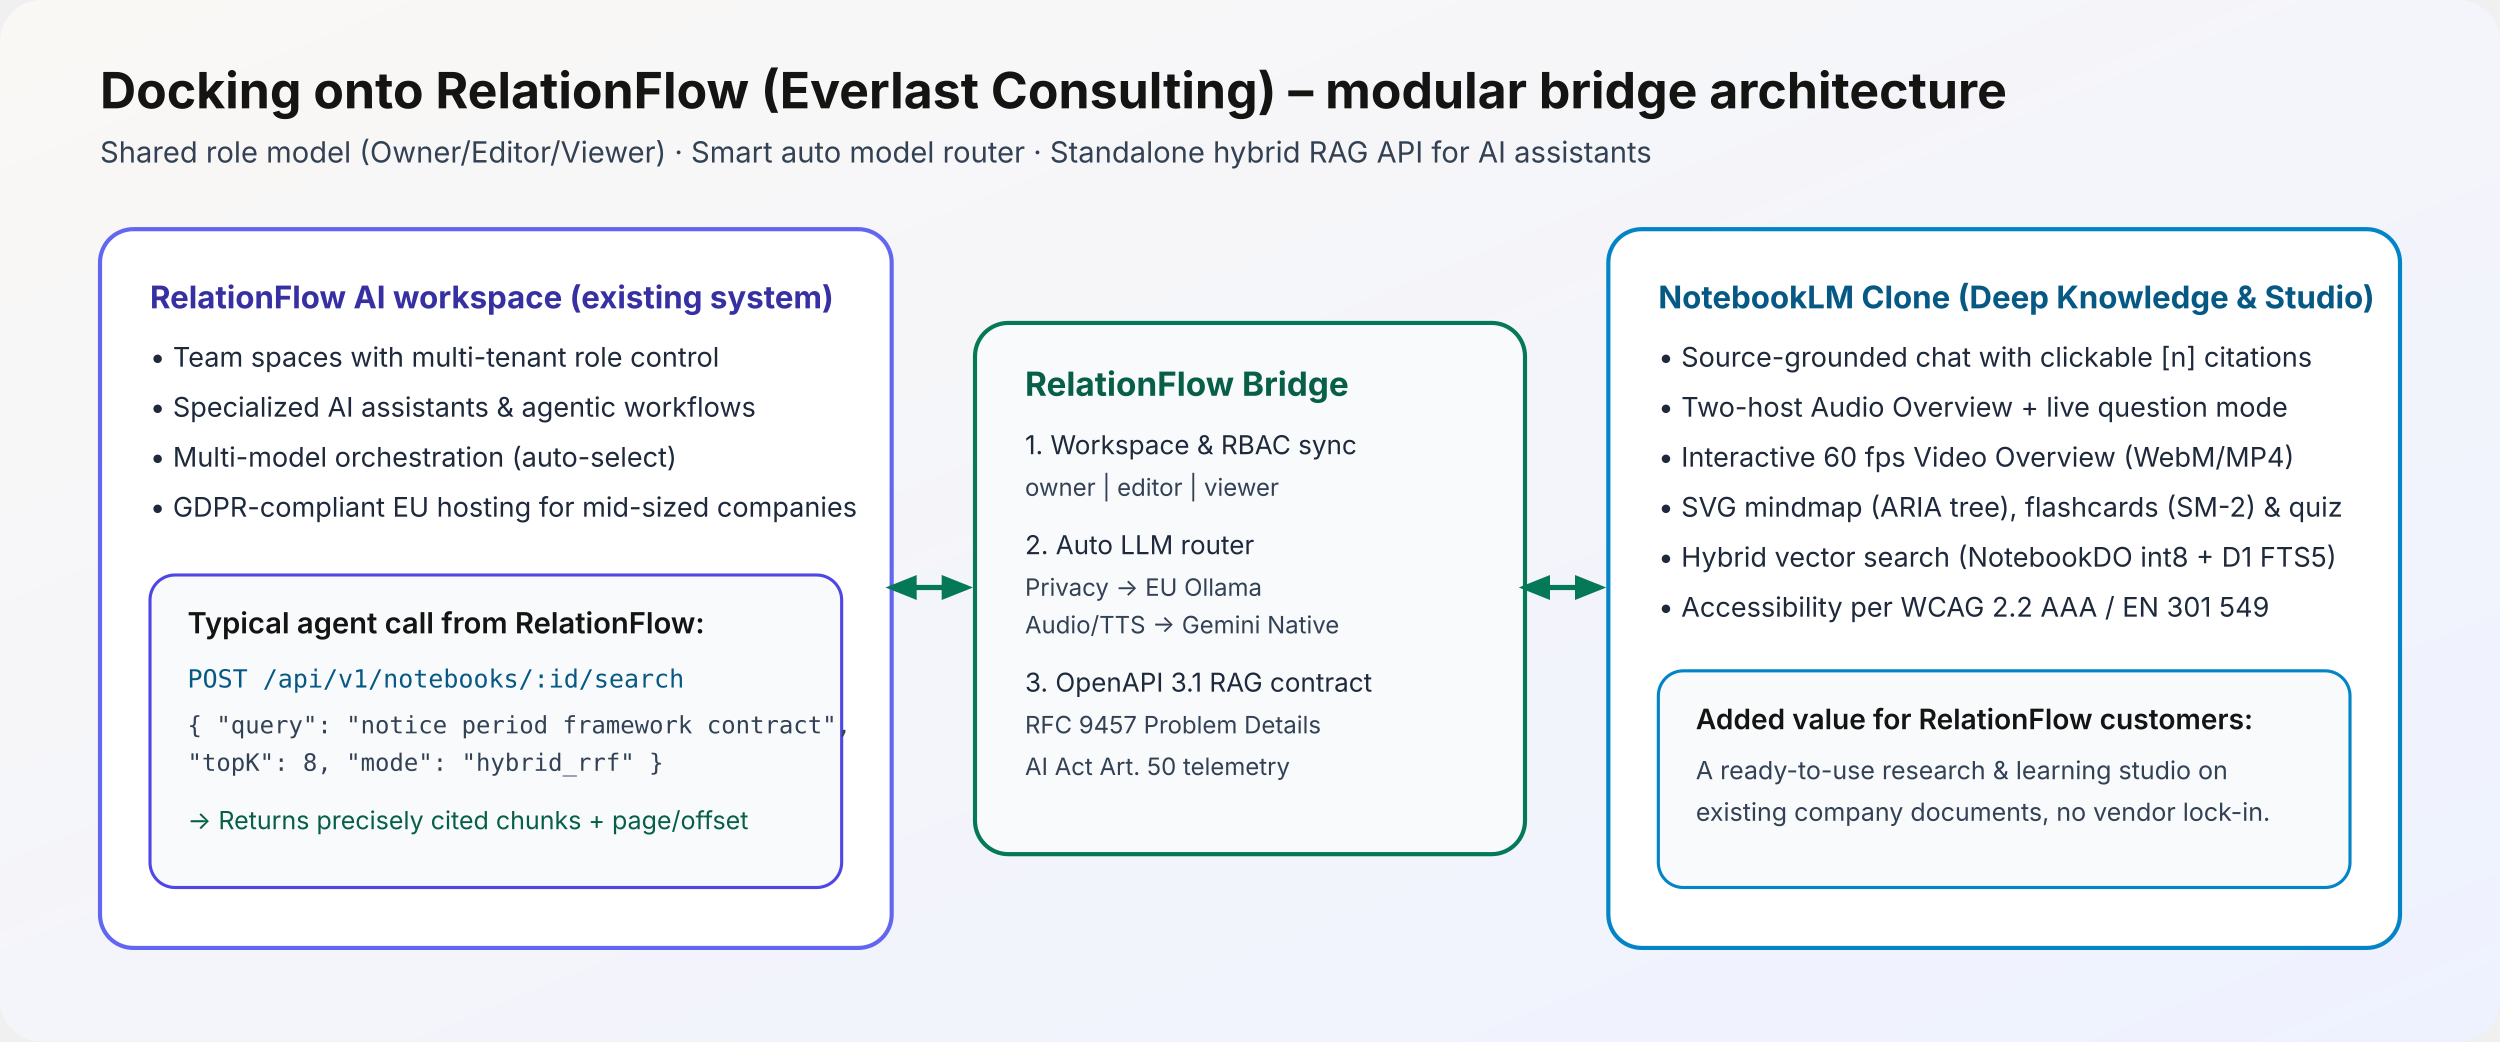
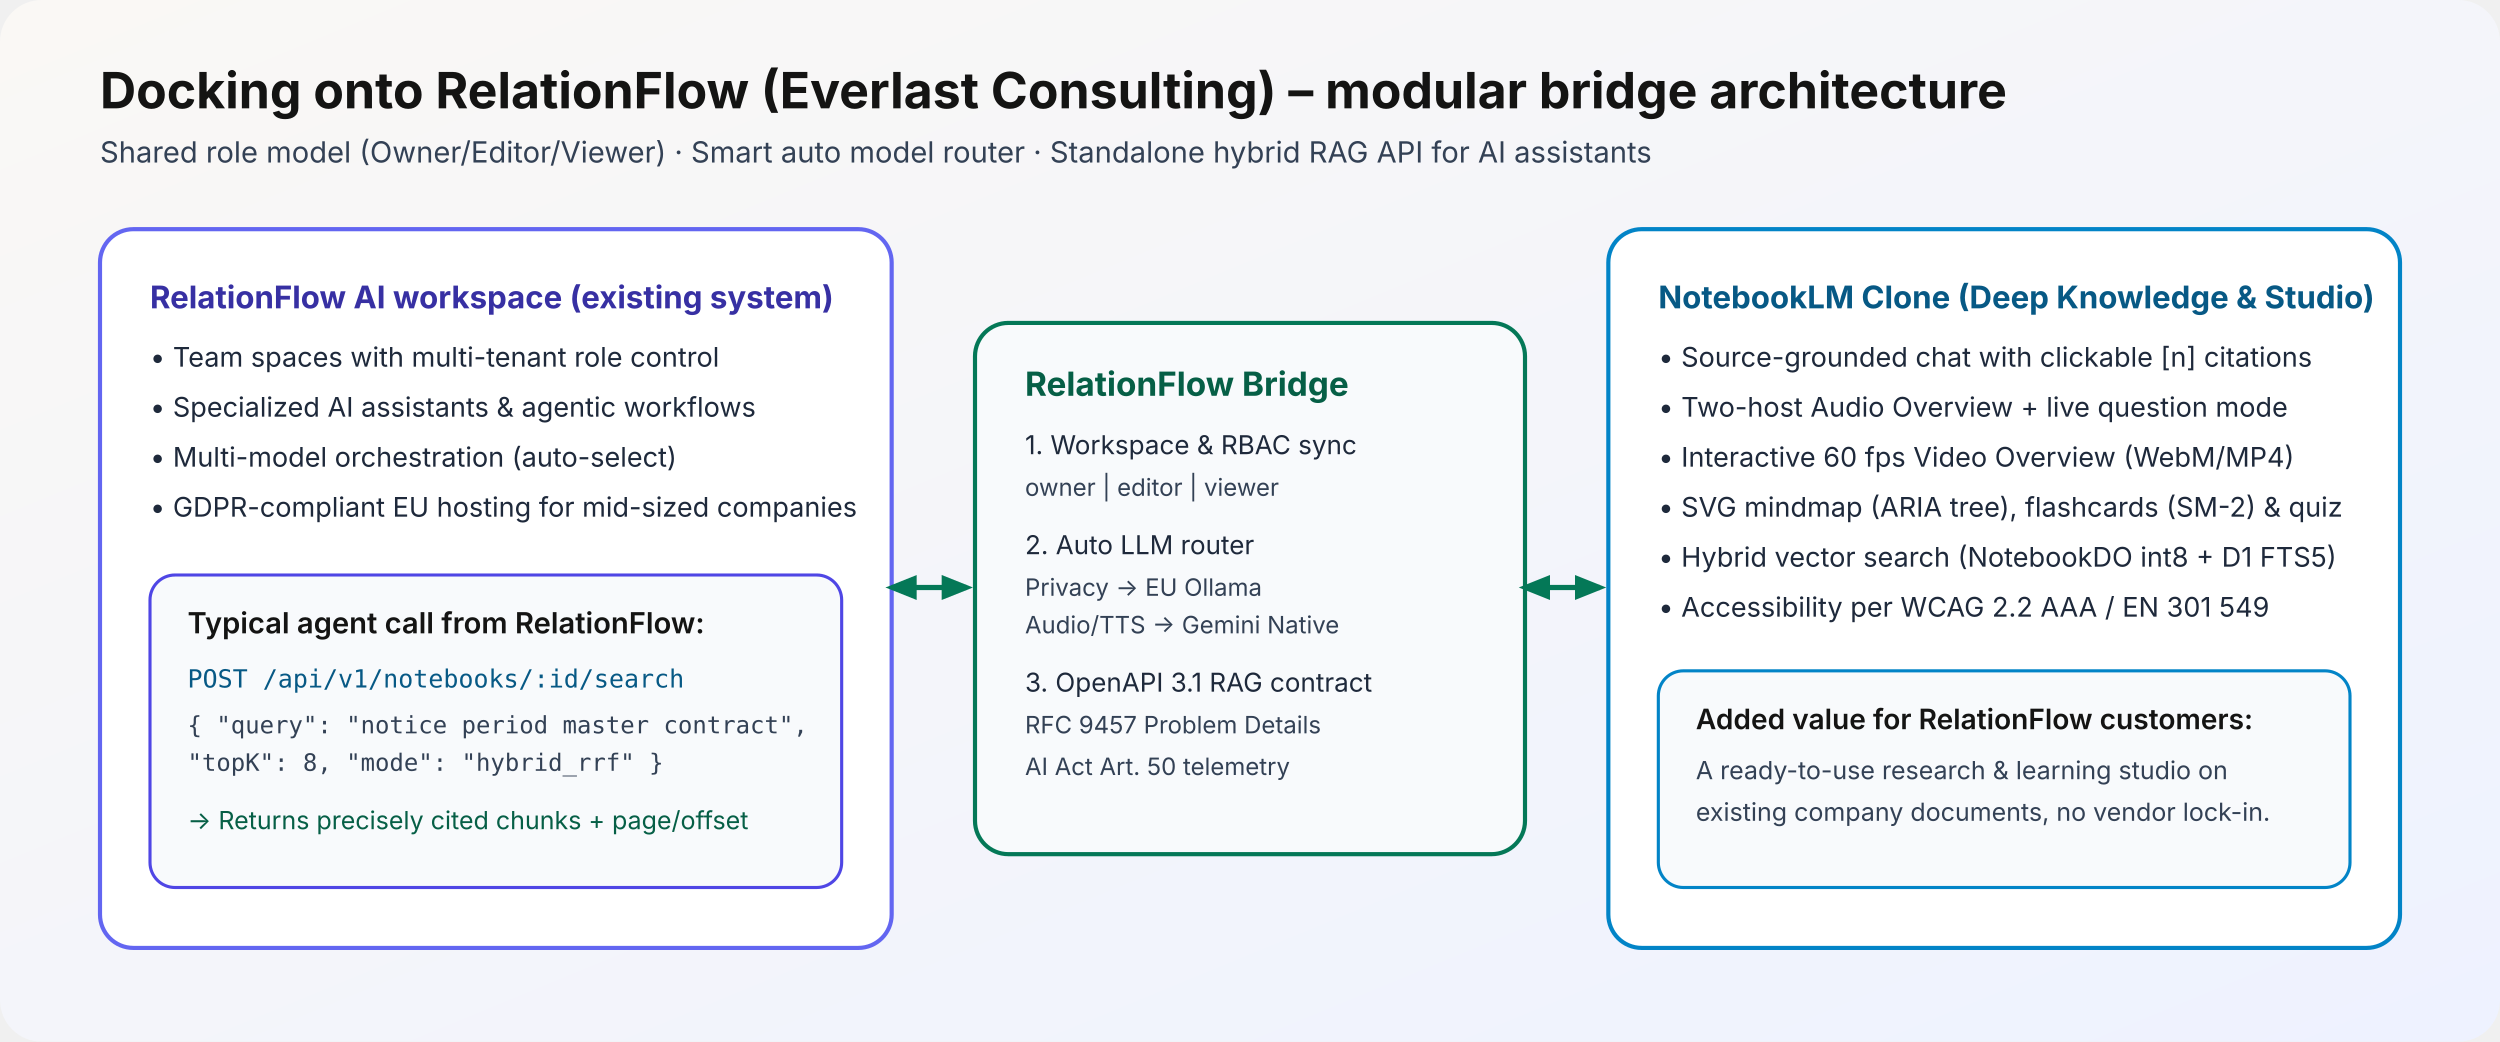
<svg xmlns="http://www.w3.org/2000/svg" viewBox="0 0 1200 500" width="1200" height="500" role="img" aria-labelledby="rf-title rf-desc">
  <style>
    :root {
      color-scheme: light dark;
      --bg-primary: #FAF8F5;
      --bg-card: #FFFFFF;
      --text-primary: #141413;
      --text-secondary: #3D3935;
      --border-subtle: #334155;
    }
    @media (prefers-color-scheme: dark) {
      :root {
        --bg-primary: #FAF8F5;
        --bg-card: #F8FAFC;
        --text-primary: #141413;
        --text-secondary: #475569;
        --border-subtle: #CBD5E1;
      }
    }
  </style>
  <defs>
    <linearGradient id="rfBg" x1="0%" y1="0%" x2="100%" y2="100%">
      <stop offset="0%" stop-color="#FAF8F5" />
      <stop offset="100%" stop-color="#EEF2FF" />
    </linearGradient>
    <marker id="rfArrow" viewBox="0 0 10 10" refX="8" refY="5" markerWidth="6" markerHeight="6" orient="auto-start-reverse">
      <path d="M 0 1 L 10 5 L 0 9 z" fill="#047857" />
    </marker>
  </defs>
  <rect width="1200" height="500" rx="20" fill="url(#rfBg)" />
  <switch>
    <text systemLanguage="de" x="48" y="52" fill="#141413" font-family="Inter, 'Segoe UI', system-ui, -apple-system, Roboto, Helvetica, Arial, sans-serif" font-size="24" font-weight="700">Andocken an RelationFlow (Everlast Consulting) – Modulare Bridge-Architektur</text>
    <text x="48" y="52" fill="#141413" font-family="Inter, 'Segoe UI', system-ui, -apple-system, Roboto, Helvetica, Arial, sans-serif" font-size="24" font-weight="700">Docking onto RelationFlow (Everlast Consulting) – modular bridge architecture</text>
  </switch>
  <switch>
    <text systemLanguage="de" x="48" y="78" fill="#334155" font-family="Inter, 'Segoe UI', system-ui, -apple-system, Roboto, Helvetica, Arial, sans-serif" font-size="14">Gemeinsames Rollenmodell (Owner/Editor/Viewer) · Intelligenter Auto-Modell-Router · Eigenständige Hybrid-RAG-API für KI-Assistenten</text>
    <text x="48" y="78" fill="#334155" font-family="Inter, 'Segoe UI', system-ui, -apple-system, Roboto, Helvetica, Arial, sans-serif" font-size="14">Shared role model (Owner/Editor/Viewer) · Smart auto model router · Standalone hybrid RAG API for AI assistants</text>
  </switch>
  <rect x="48" y="110" width="380" height="345" rx="16" fill="#FFFFFF" stroke="#6366F1" stroke-width="2" />
  <switch>
    <text systemLanguage="de" x="72" y="148" fill="#3730A3" font-family="Inter, 'Segoe UI', system-ui, -apple-system, Roboto, Helvetica, Arial, sans-serif" font-size="15" font-weight="700">RelationFlow KI-Workspace (Bestandssystem)</text>
    <text x="72" y="148" fill="#3730A3" font-family="Inter, 'Segoe UI', system-ui, -apple-system, Roboto, Helvetica, Arial, sans-serif" font-size="15" font-weight="700">RelationFlow AI workspace (existing system)</text>
  </switch>
  <switch>
    <text systemLanguage="de" x="72" y="176" fill="#1E293B" font-family="Inter, 'Segoe UI', system-ui, -apple-system, Roboto, Helvetica, Arial, sans-serif" font-size="13">• Team-Spaces mit mandantenfähiger Rollensteuerung</text>
    <text x="72" y="176" fill="#1E293B" font-family="Inter, 'Segoe UI', system-ui, -apple-system, Roboto, Helvetica, Arial, sans-serif" font-size="13">• Team spaces with multi-tenant role control</text>
  </switch>
  <switch>
    <text systemLanguage="de" x="72" y="200" fill="#1E293B" font-family="Inter, 'Segoe UI', system-ui, -apple-system, Roboto, Helvetica, Arial, sans-serif" font-size="13">• Spezialisierte KI-Assistenten &amp; Agentic Workflows</text>
    <text x="72" y="200" fill="#1E293B" font-family="Inter, 'Segoe UI', system-ui, -apple-system, Roboto, Helvetica, Arial, sans-serif" font-size="13">• Specialized AI assistants &amp; agentic workflows</text>
  </switch>
  <switch>
    <text systemLanguage="de" x="72" y="224" fill="#1E293B" font-family="Inter, 'Segoe UI', system-ui, -apple-system, Roboto, Helvetica, Arial, sans-serif" font-size="13">• Multi-Modell-Orchestrierung (Auto-Select)</text>
    <text x="72" y="224" fill="#1E293B" font-family="Inter, 'Segoe UI', system-ui, -apple-system, Roboto, Helvetica, Arial, sans-serif" font-size="13">• Multi-model orchestration (auto-select)</text>
  </switch>
  <switch>
    <text systemLanguage="de" x="72" y="248" fill="#1E293B" font-family="Inter, 'Segoe UI', system-ui, -apple-system, Roboto, Helvetica, Arial, sans-serif" font-size="13">• DSGVO-konformes EU-Hosting für den Mittelstand</text>
    <text x="72" y="248" fill="#1E293B" font-family="Inter, 'Segoe UI', system-ui, -apple-system, Roboto, Helvetica, Arial, sans-serif" font-size="13">• GDPR-compliant EU hosting for mid-sized companies</text>
  </switch>
  <rect x="72" y="276" width="332" height="150" rx="12" fill="#F8FAFC" stroke="#4F46E5" stroke-width="1.5" />
  <switch>
    <text systemLanguage="de" x="90" y="304" fill="#141413" font-family="Inter, 'Segoe UI', system-ui, -apple-system, Roboto, Helvetica, Arial, sans-serif" font-size="14" font-weight="600">Typischer Agenten-Aufruf aus RelationFlow:</text>
    <text x="90" y="304" fill="#141413" font-family="Inter, 'Segoe UI', system-ui, -apple-system, Roboto, Helvetica, Arial, sans-serif" font-size="14" font-weight="600">Typical agent call from RelationFlow:</text>
  </switch>
  <text x="90" y="330" fill="#075985" font-family="'JetBrains Mono', ui-monospace, Consolas, Menlo, monospace" font-size="12">POST /api/v1/notebooks/:id/search</text>
  <switch>
    <text systemLanguage="de" x="90" y="352" fill="#334155" font-family="'JetBrains Mono', ui-monospace, Consolas, Menlo, monospace" font-size="11.5">{ "query": "Kündigungsfrist Rahmenvertrag",</text>
-     <text x="90" y="352" fill="#334155" font-family="'JetBrains Mono', ui-monospace, Consolas, Menlo, monospace" font-size="11.5">{ "query": "notice period framework contract",</text>
+     <text x="90" y="352" fill="#334155" font-family="'JetBrains Mono', ui-monospace, Consolas, Menlo, monospace" font-size="11.5">{ "query": "notice period master contract",</text>
  </switch>
  <text x="90" y="370" fill="#334155" font-family="'JetBrains Mono', ui-monospace, Consolas, Menlo, monospace" font-size="11.5">  "topK": 8, "mode": "hybrid_rrf" }</text>
  <switch>
    <text systemLanguage="de" x="90" y="398" fill="#065F46" font-family="Inter, 'Segoe UI', system-ui, -apple-system, Roboto, Helvetica, Arial, sans-serif" font-size="12">→ Liefert exakt belegte Chunks + Seite/Offset</text>
    <text x="90" y="398" fill="#065F46" font-family="Inter, 'Segoe UI', system-ui, -apple-system, Roboto, Helvetica, Arial, sans-serif" font-size="12">→ Returns precisely cited chunks + page/offset</text>
  </switch>
  <rect x="468" y="155" width="264" height="255" rx="16" fill="#F8FAFC" stroke="#047857" stroke-width="2" />
  <text x="492" y="190" fill="#065F46" font-family="Inter, 'Segoe UI', system-ui, -apple-system, Roboto, Helvetica, Arial, sans-serif" font-size="16" font-weight="700">RelationFlow Bridge</text>
  <switch>
    <text systemLanguage="de" x="492" y="218" fill="#1E293B" font-family="Inter, 'Segoe UI', system-ui, -apple-system, Roboto, Helvetica, Arial, sans-serif" font-size="12.5">1. Workspace- &amp; RBAC-Sync</text>
    <text x="492" y="218" fill="#1E293B" font-family="Inter, 'Segoe UI', system-ui, -apple-system, Roboto, Helvetica, Arial, sans-serif" font-size="12.5">1. Workspace &amp; RBAC sync</text>
  </switch>
  <text x="492" y="238" fill="#334155" font-family="Inter, 'Segoe UI', system-ui, -apple-system, Roboto, Helvetica, Arial, sans-serif" font-size="11.5">   owner | editor | viewer</text>
  <switch>
    <text systemLanguage="de" x="492" y="266" fill="#1E293B" font-family="Inter, 'Segoe UI', system-ui, -apple-system, Roboto, Helvetica, Arial, sans-serif" font-size="12.5">2. Auto-LLM-Router</text>
    <text x="492" y="266" fill="#1E293B" font-family="Inter, 'Segoe UI', system-ui, -apple-system, Roboto, Helvetica, Arial, sans-serif" font-size="12.5">2. Auto LLM router</text>
  </switch>
  <switch>
    <text systemLanguage="de" x="492" y="286" fill="#334155" font-family="Inter, 'Segoe UI', system-ui, -apple-system, Roboto, Helvetica, Arial, sans-serif" font-size="11.5">   Datenschutz → EU-Ollama</text>
    <text x="492" y="286" fill="#334155" font-family="Inter, 'Segoe UI', system-ui, -apple-system, Roboto, Helvetica, Arial, sans-serif" font-size="11.5">   Privacy → EU Ollama</text>
  </switch>
  <text x="492" y="304" fill="#334155" font-family="Inter, 'Segoe UI', system-ui, -apple-system, Roboto, Helvetica, Arial, sans-serif" font-size="11.5">   Audio/TTS → Gemini Native</text>
  <switch>
    <text systemLanguage="de" x="492" y="332" fill="#1E293B" font-family="Inter, 'Segoe UI', system-ui, -apple-system, Roboto, Helvetica, Arial, sans-serif" font-size="12.5">3. OpenAPI 3.1 RAG-Vertrag</text>
    <text x="492" y="332" fill="#1E293B" font-family="Inter, 'Segoe UI', system-ui, -apple-system, Roboto, Helvetica, Arial, sans-serif" font-size="12.5">3. OpenAPI 3.1 RAG contract</text>
  </switch>
  <text x="492" y="352" fill="#334155" font-family="Inter, 'Segoe UI', system-ui, -apple-system, Roboto, Helvetica, Arial, sans-serif" font-size="11.5">   RFC 9457 Problem Details</text>
  <switch>
    <text systemLanguage="de" x="492" y="372" fill="#334155" font-family="Inter, 'Segoe UI', system-ui, -apple-system, Roboto, Helvetica, Arial, sans-serif" font-size="11.5">   AI Act Art. 50 Telemetrie</text>
    <text x="492" y="372" fill="#334155" font-family="Inter, 'Segoe UI', system-ui, -apple-system, Roboto, Helvetica, Arial, sans-serif" font-size="11.5">   AI Act Art. 50 telemetry</text>
  </switch>
  <rect x="772" y="110" width="380" height="345" rx="16" fill="#FFFFFF" stroke="#0284C7" stroke-width="2" />
  <switch>
    <text systemLanguage="de" x="796" y="148" fill="#075985" font-family="Inter, 'Segoe UI', system-ui, -apple-system, Roboto, Helvetica, Arial, sans-serif" font-size="15" font-weight="700">NotebookLM Klon (Deep-Knowledge &amp; Studio)</text>
    <text x="796" y="148" fill="#075985" font-family="Inter, 'Segoe UI', system-ui, -apple-system, Roboto, Helvetica, Arial, sans-serif" font-size="15" font-weight="700">NotebookLM Clone (Deep Knowledge &amp; Studio)</text>
  </switch>
  <switch>
    <text systemLanguage="de" x="796" y="176" fill="#1E293B" font-family="Inter, 'Segoe UI', system-ui, -apple-system, Roboto, Helvetica, Arial, sans-serif" font-size="13">• Quellengestützter Chat mit klickbaren [n]-Zitaten</text>
    <text x="796" y="176" fill="#1E293B" font-family="Inter, 'Segoe UI', system-ui, -apple-system, Roboto, Helvetica, Arial, sans-serif" font-size="13">• Source-grounded chat with clickable [n] citations</text>
  </switch>
  <switch>
    <text systemLanguage="de" x="796" y="200" fill="#1E293B" font-family="Inter, 'Segoe UI', system-ui, -apple-system, Roboto, Helvetica, Arial, sans-serif" font-size="13">• Zwei-Sprecher Audio-Overview + Live-Fragen-Modus</text>
    <text x="796" y="200" fill="#1E293B" font-family="Inter, 'Segoe UI', system-ui, -apple-system, Roboto, Helvetica, Arial, sans-serif" font-size="13">• Two-host Audio Overview + live question mode</text>
  </switch>
  <switch>
    <text systemLanguage="de" x="796" y="224" fill="#1E293B" font-family="Inter, 'Segoe UI', system-ui, -apple-system, Roboto, Helvetica, Arial, sans-serif" font-size="13">• Interaktiver 60-fps Video-Overview (WebM/MP4)</text>
    <text x="796" y="224" fill="#1E293B" font-family="Inter, 'Segoe UI', system-ui, -apple-system, Roboto, Helvetica, Arial, sans-serif" font-size="13">• Interactive 60 fps Video Overview (WebM/MP4)</text>
  </switch>
  <switch>
    <text systemLanguage="de" x="796" y="248" fill="#1E293B" font-family="Inter, 'Segoe UI', system-ui, -apple-system, Roboto, Helvetica, Arial, sans-serif" font-size="13">• SVG-Mindmap (ARIA-Tree), Lernkarten (SM-2) &amp; Quiz</text>
    <text x="796" y="248" fill="#1E293B" font-family="Inter, 'Segoe UI', system-ui, -apple-system, Roboto, Helvetica, Arial, sans-serif" font-size="13">• SVG mindmap (ARIA tree), flashcards (SM-2) &amp; quiz</text>
  </switch>
  <switch>
    <text systemLanguage="de" x="796" y="272" fill="#1E293B" font-family="Inter, 'Segoe UI', system-ui, -apple-system, Roboto, Helvetica, Arial, sans-serif" font-size="13">• Hybrid-Vektorsuche (NotebookDO int8 + D1 FTS5)</text>
    <text x="796" y="272" fill="#1E293B" font-family="Inter, 'Segoe UI', system-ui, -apple-system, Roboto, Helvetica, Arial, sans-serif" font-size="13">• Hybrid vector search (NotebookDO int8 + D1 FTS5)</text>
  </switch>
  <switch>
    <text systemLanguage="de" x="796" y="296" fill="#1E293B" font-family="Inter, 'Segoe UI', system-ui, -apple-system, Roboto, Helvetica, Arial, sans-serif" font-size="13">• Barrierefreiheit nach WCAG 2.2 AAA / EN 301 549</text>
    <text x="796" y="296" fill="#1E293B" font-family="Inter, 'Segoe UI', system-ui, -apple-system, Roboto, Helvetica, Arial, sans-serif" font-size="13">• Accessibility per WCAG 2.2 AAA / EN 301 549</text>
  </switch>
  <rect x="796" y="322" width="332" height="104" rx="12" fill="#F8FAFC" stroke="#0284C7" stroke-width="1.5" />
  <switch>
    <text systemLanguage="de" x="814" y="350" fill="#141413" font-family="Inter, 'Segoe UI', system-ui, -apple-system, Roboto, Helvetica, Arial, sans-serif" font-size="13.5" font-weight="600">Mehrwert für RelationFlow-Kunden:</text>
    <text x="814" y="350" fill="#141413" font-family="Inter, 'Segoe UI', system-ui, -apple-system, Roboto, Helvetica, Arial, sans-serif" font-size="13.5" font-weight="600">Added value for RelationFlow customers:</text>
  </switch>
  <switch>
    <text systemLanguage="de" x="814" y="374" fill="#334155" font-family="Inter, 'Segoe UI', system-ui, -apple-system, Roboto, Helvetica, Arial, sans-serif" font-size="12">Sofort nutzbares Forschungs- &amp; Lernstudio auf</text>
    <text x="814" y="374" fill="#334155" font-family="Inter, 'Segoe UI', system-ui, -apple-system, Roboto, Helvetica, Arial, sans-serif" font-size="12">A ready-to-use research &amp; learning studio on</text>
  </switch>
  <switch>
    <text systemLanguage="de" x="814" y="394" fill="#334155" font-family="Inter, 'Segoe UI', system-ui, -apple-system, Roboto, Helvetica, Arial, sans-serif" font-size="12">Firmendokumenten, ohne Vendor-Lock-in.</text>
    <text x="814" y="394" fill="#334155" font-family="Inter, 'Segoe UI', system-ui, -apple-system, Roboto, Helvetica, Arial, sans-serif" font-size="12">existing company documents, no vendor lock-in.</text>
  </switch>
  <line x1="428" y1="282" x2="464" y2="282" stroke="#047857" stroke-width="2.5" marker-start="url(#rfArrow)" marker-end="url(#rfArrow)" />
  <line x1="732" y1="282" x2="768" y2="282" stroke="#047857" stroke-width="2.5" marker-start="url(#rfArrow)" marker-end="url(#rfArrow)" />
</svg>
